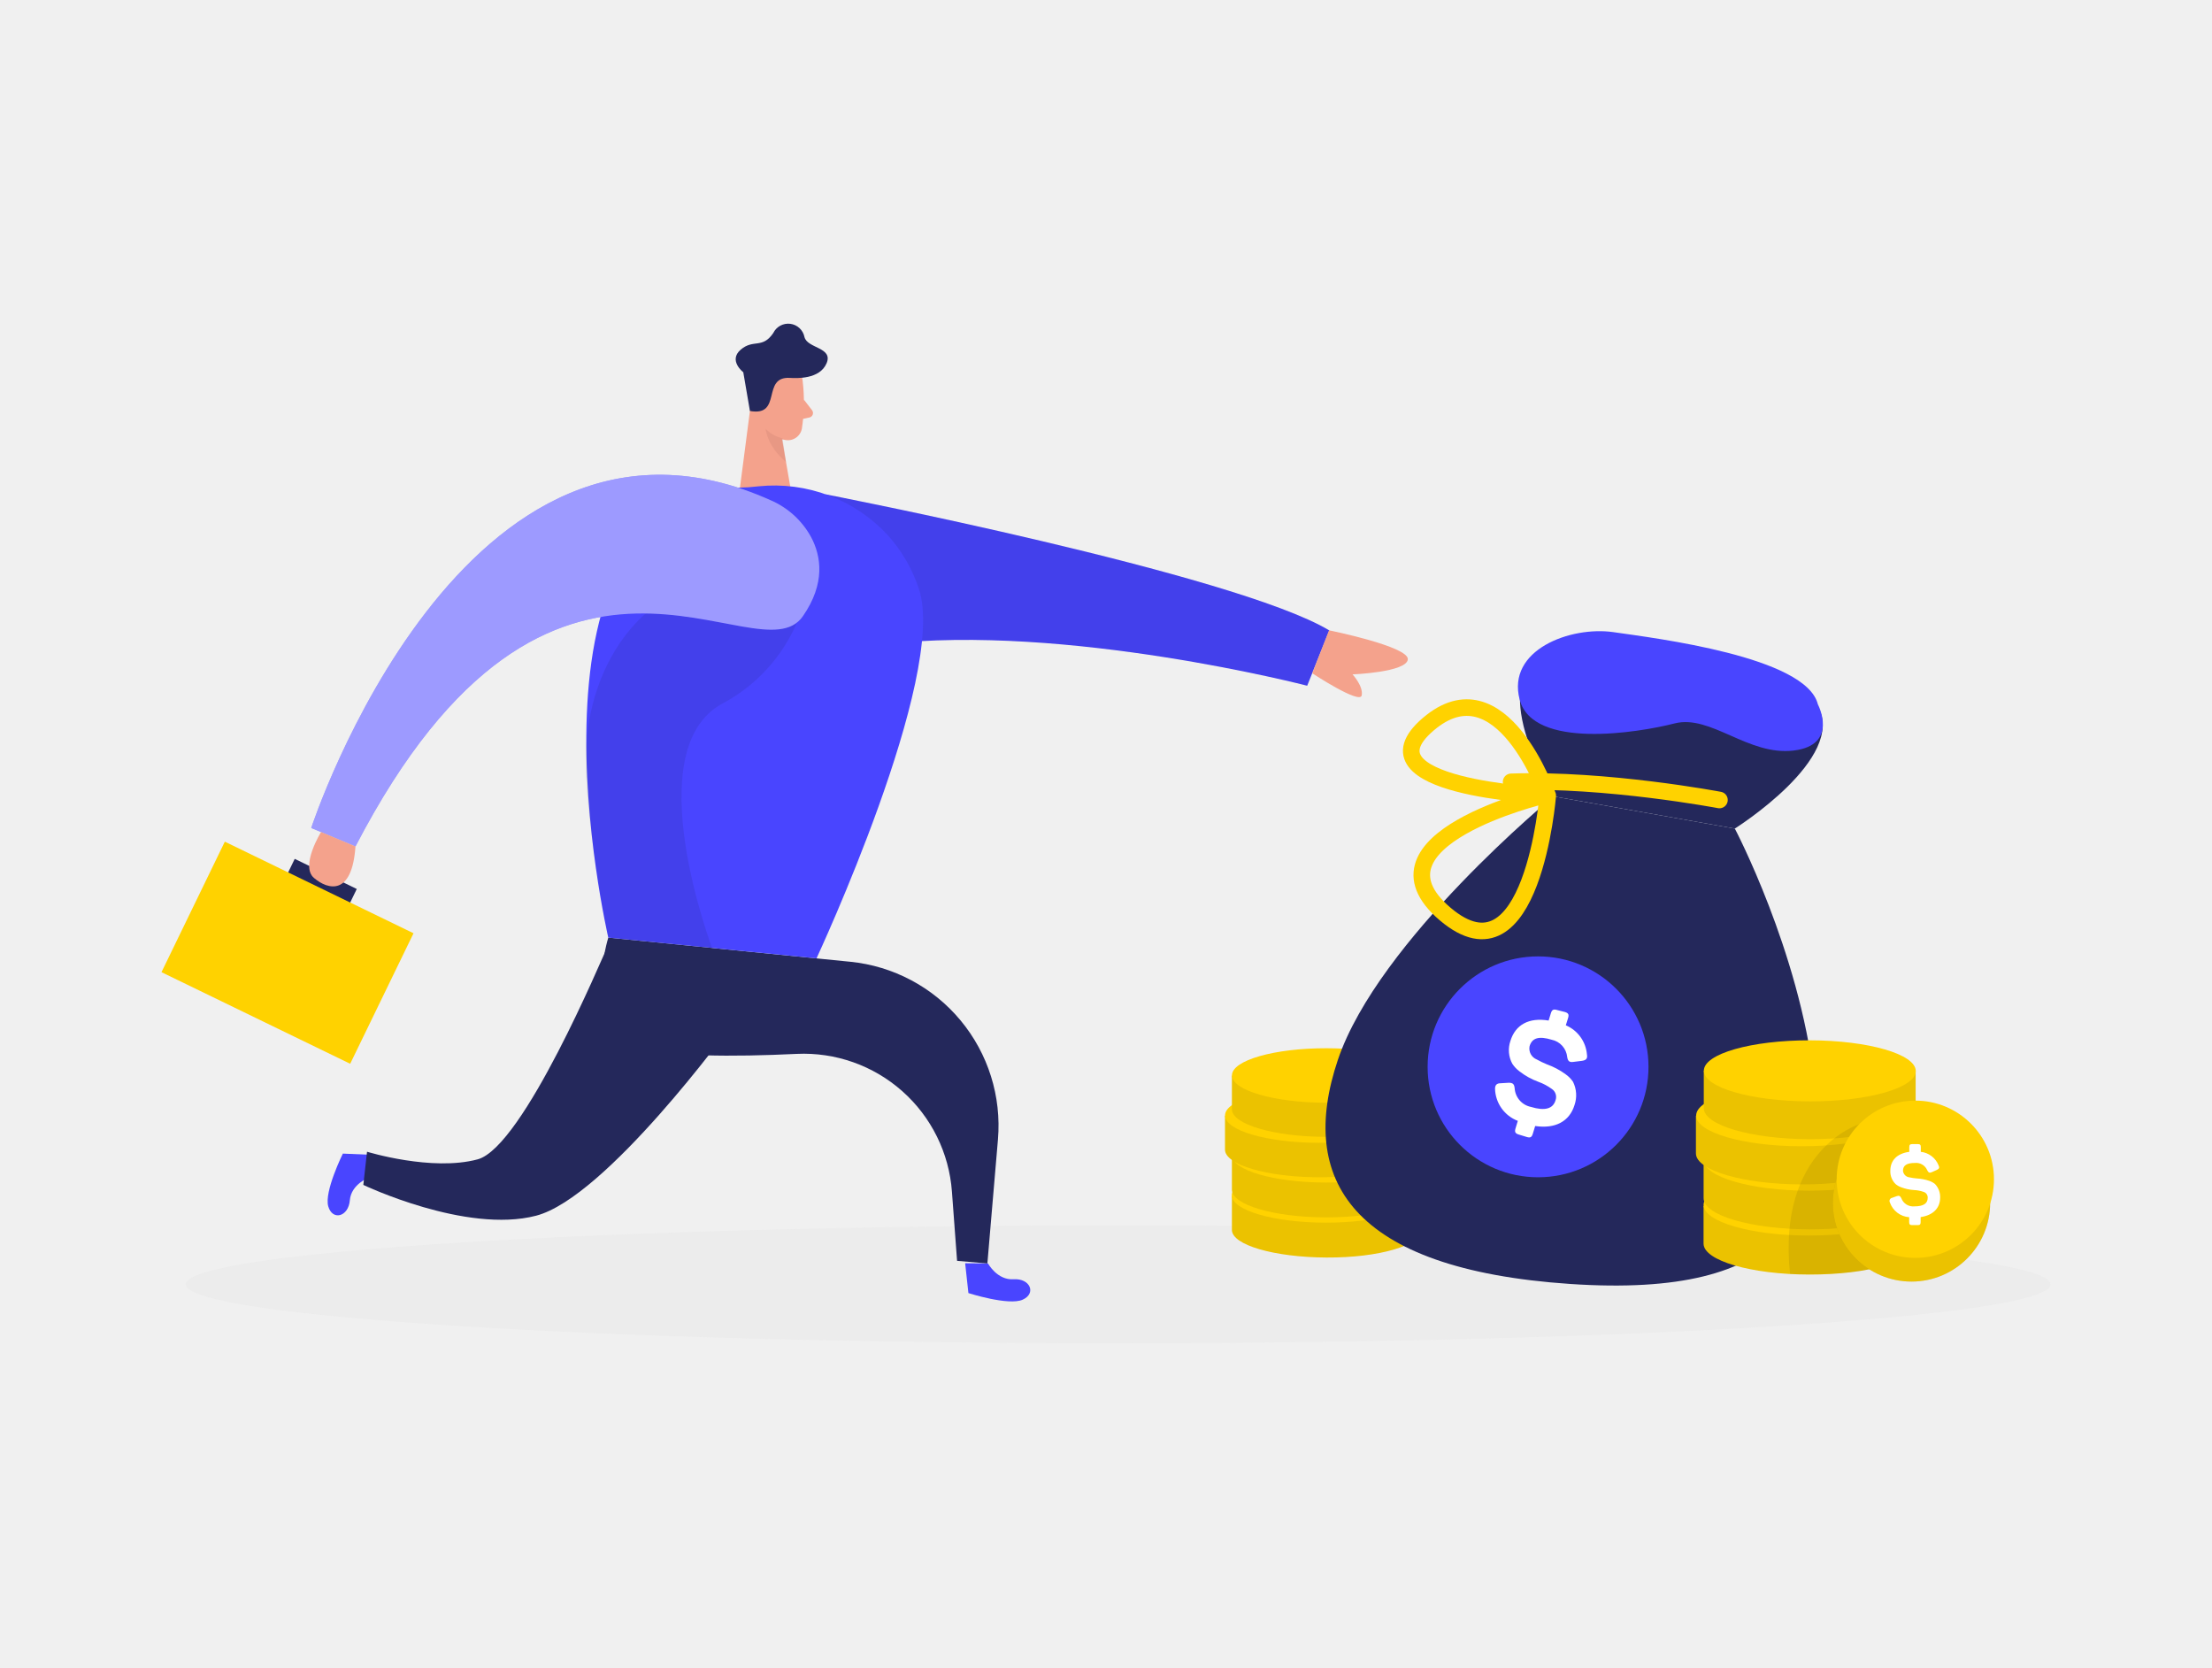
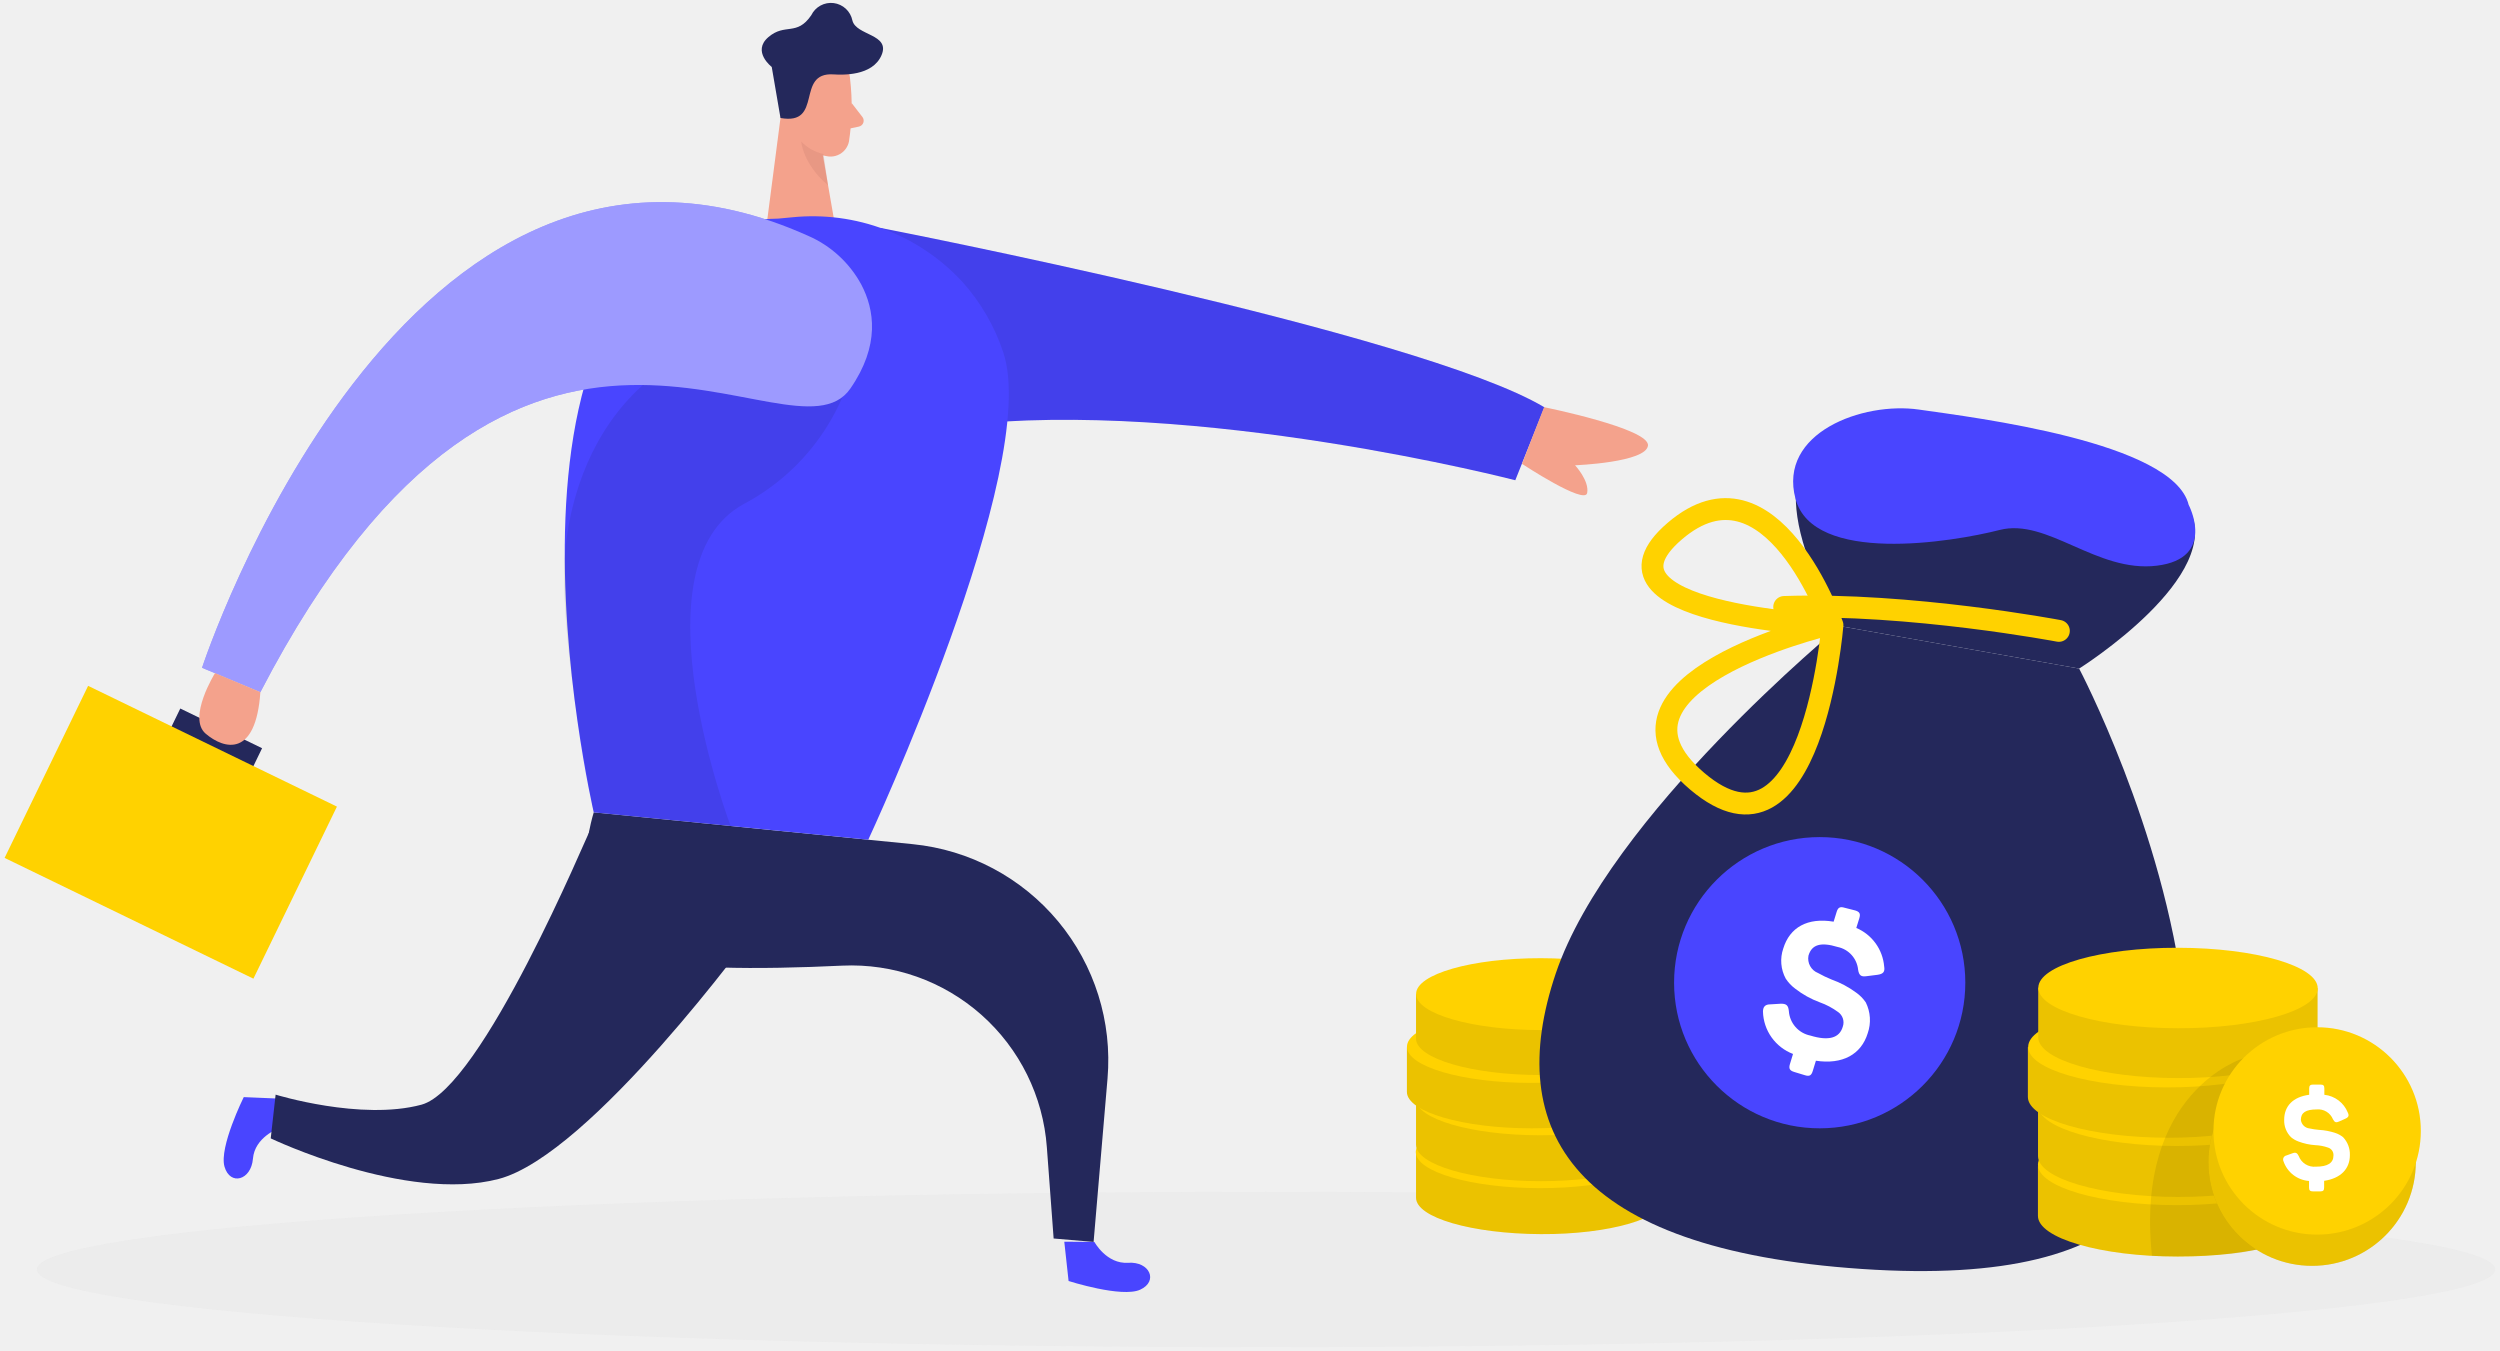
- <svg xmlns="http://www.w3.org/2000/svg" width="406" height="306" viewBox="0 0 406 306" fill="none">
-   <path opacity="0.45" d="M205.233 246.522C299.734 246.522 376.342 241.682 376.342 235.712C376.342 229.742 299.734 224.903 205.233 224.903C110.732 224.903 34.124 229.742 34.124 235.712C34.124 241.682 110.732 246.522 205.233 246.522Z" fill="#E6E6E6" />
-   <path d="M65.483 163.151L54.096 157.625L52.572 160.766L63.958 166.293L65.483 163.151Z" fill="#24285B" />
-   <path d="M75.9 171.28L41.265 154.469L29.64 178.421L64.275 195.231L75.9 171.28Z" fill="#FFD200" />
-   <path d="M151.519 90.72C151.519 90.72 226.629 105.295 243.986 115.699L239.926 125.849C239.926 125.849 195.621 114.359 162.319 118.236L151.519 90.72Z" fill="#4945FF" />
-   <path opacity="0.08" d="M151.519 90.72C151.519 90.72 226.629 105.295 243.986 115.699L239.926 125.849C239.926 125.849 195.621 114.359 162.319 118.236L151.519 90.72Z" fill="black" />
-   <path d="M240.859 123.565C240.859 123.565 249.609 129.33 249.934 127.625C250.258 125.92 248.249 123.768 248.249 123.768C248.249 123.768 258.155 123.382 258.399 121.017C258.642 118.652 243.935 115.678 243.935 115.678L240.859 123.565Z" fill="#F4A28C" />
-   <path d="M181.34 231.876C181.34 231.876 183.025 234.982 186.039 234.779C189.054 234.576 190.272 237.357 187.714 238.524C185.156 239.691 177.747 237.316 177.747 237.316L177.148 231.845L181.34 231.876Z" fill="#4945FF" />
-   <path d="M67.772 216.082C67.772 216.082 64.453 217.29 64.209 220.295C63.965 223.299 61.032 224.101 60.25 221.401C59.469 218.701 62.93 211.718 62.93 211.718L68.431 211.951L67.772 216.082Z" fill="#4945FF" />
-   <path d="M147.337 70.044C147.673 72.924 147.618 75.837 147.175 78.702C147.105 79.043 146.968 79.366 146.772 79.653C146.576 79.941 146.324 80.186 146.033 80.375C145.741 80.564 145.414 80.693 145.072 80.754C144.729 80.815 144.378 80.808 144.039 80.732C142.94 80.55 141.916 80.055 141.092 79.306C140.267 78.557 139.676 77.586 139.39 76.51L137.705 72.003C137.458 71.063 137.51 70.069 137.854 69.159C138.197 68.25 138.816 67.47 139.623 66.928C142.486 64.695 147.175 66.877 147.337 70.044Z" fill="#F4A28C" />
-   <path d="M137.989 72.774L135.787 89.715L145.216 90.253L143.034 77.707L137.989 72.774Z" fill="#F4A28C" />
-   <path d="M141.927 74.662C141.927 74.662 141.826 72.632 140.324 72.856C138.822 73.079 138.943 75.901 141.004 76.165L141.927 74.662Z" fill="#F4A28C" />
-   <path d="M147.54 73.333L149.053 75.292C149.138 75.404 149.193 75.536 149.214 75.675C149.235 75.815 149.22 75.957 149.172 76.089C149.123 76.222 149.042 76.34 148.936 76.432C148.83 76.525 148.703 76.59 148.566 76.621L146.536 77.047L147.54 73.333Z" fill="#F4A28C" />
-   <path opacity="0.31" d="M143.622 80.438C142.443 80.175 141.366 79.572 140.527 78.702C140.527 78.702 140.75 81.828 144.262 84.792L143.622 80.438Z" fill="#CE8172" />
-   <path d="M111.65 172.082C111.65 172.082 106.575 187.987 117.304 192.088C122.297 193.986 134.559 193.976 146.241 193.417C153.347 193.089 160.301 195.548 165.62 200.271C170.94 204.993 174.206 211.606 174.722 218.701L175.666 231.399L181.228 231.876L183.167 209.14C183.841 201.228 181.373 193.369 176.298 187.262C171.223 181.156 163.948 177.292 156.046 176.507L111.65 172.082Z" fill="#24285B" />
-   <path d="M137.644 75.424L136.426 68.319C136.426 68.319 133.625 66.167 135.959 64.167C138.294 62.168 139.908 64.086 141.927 61.122C142.205 60.549 142.656 60.077 143.215 59.773C143.775 59.469 144.416 59.349 145.048 59.428C145.68 59.508 146.272 59.783 146.739 60.217C147.206 60.65 147.525 61.219 147.652 61.843C148.16 63.974 152.971 63.711 151.712 66.674C150.453 69.638 146.201 69.425 144.993 69.354C139.694 69.039 143.663 76.51 137.644 75.424Z" fill="#24285B" />
-   <path d="M137.33 89.43L139.258 89.248C143.642 88.803 148.069 89.386 152.188 90.951C156.307 92.516 160.005 95.018 162.989 98.261C165.535 101.108 167.466 104.449 168.663 108.076C173.981 124.113 149.865 175.888 149.865 175.888L111.65 172.082C111.65 172.082 92.578 90.303 137.33 89.43Z" fill="#4945FF" />
-   <path opacity="0.08" d="M148.637 104.787C148.21 109.87 146.513 114.765 143.702 119.021C140.891 123.277 137.056 126.759 132.549 129.147C116.847 137.673 130.793 174.234 130.793 174.234L111.65 172.082C111.65 172.082 106.951 149.001 107.59 136.993C108.229 124.986 115.568 101.56 148.637 104.787Z" fill="black" />
-   <path d="M141.471 91.816C144.627 93.182 147.235 95.565 148.88 98.586C150.728 102.077 151.529 107.081 147.368 113.09C139.055 125.108 101.388 85.685 65.244 155.345L57.124 151.955C57.124 151.955 85.088 66.522 141.471 91.816Z" fill="#4945FF" />
-   <path opacity="0.46" d="M141.471 91.816C144.627 93.182 147.235 95.565 148.88 98.586C150.728 102.077 151.529 107.081 147.368 113.09C139.055 125.108 101.388 85.685 65.244 155.345L57.124 151.955C57.124 151.955 85.088 66.522 141.471 91.816Z" fill="white" />
-   <path d="M58.931 152.695C58.931 152.695 55.054 158.938 57.632 161.13C60.21 163.323 64.615 164.49 65.244 155.345L58.931 152.695Z" fill="#F4A28C" />
-   <path d="M111.295 174.203C110.676 175.381 96.07 210.51 87.666 212.773C79.261 215.037 67.366 211.373 67.366 211.373L66.686 217.463C66.686 217.463 85.534 226.466 98.394 223.116C111.254 219.767 133.98 188.525 133.98 188.525L113.101 174.538" fill="#24285B" />
-   <path d="M260.855 212.185V218.346C260.855 221.137 253.07 223.421 243.478 223.421C233.886 223.421 226.112 221.127 226.112 218.346V212.185H260.855Z" fill="#FFD200" />
-   <path d="M260.855 219.604V225.765C260.855 228.557 253.07 230.84 243.478 230.79C233.886 230.739 226.101 228.496 226.112 225.715V219.564L260.855 219.604Z" fill="#FFD200" />
-   <path opacity="0.08" d="M260.855 219.604V225.765C260.855 228.557 253.07 230.84 243.478 230.79C233.886 230.739 226.101 228.496 226.112 225.715V219.564L260.855 219.604Z" fill="black" />
-   <path d="M260.508 219.417C260.513 216.654 252.809 214.4 243.302 214.383C233.795 214.367 226.084 216.594 226.079 219.357C226.074 222.121 233.778 224.375 243.285 224.391C252.792 224.408 260.503 222.181 260.508 219.417Z" fill="#FFD200" />
-   <path opacity="0.08" d="M260.855 212.185V218.346C260.855 221.137 253.07 223.421 243.478 223.421C233.886 223.421 226.112 221.127 226.112 218.346V212.185H260.855Z" fill="black" />
-   <path d="M259.586 204.826V210.987C259.586 213.778 251.801 216.062 242.209 216.062C232.618 216.062 224.833 213.768 224.843 210.987V204.765L259.586 204.826Z" fill="#FFD200" />
-   <path d="M260.855 197.406V203.567C260.855 206.348 253.06 208.642 243.468 208.642C233.876 208.642 226.101 206.348 226.112 203.567V197.406H260.855Z" fill="#FFD200" />
-   <path d="M260.528 212.056C260.533 209.292 252.83 207.039 243.323 207.022C233.815 207.005 226.104 209.232 226.099 211.996C226.095 214.76 233.798 217.013 243.305 217.03C252.812 217.047 260.523 214.82 260.528 212.056Z" fill="#FFD200" />
-   <path opacity="0.08" d="M259.586 204.826V210.987C259.586 213.778 251.801 216.062 242.209 216.062C232.618 216.062 224.833 213.768 224.843 210.987V204.765L259.586 204.826Z" fill="black" />
-   <path d="M259.278 204.766C259.282 202.002 251.579 199.748 242.072 199.732C232.565 199.715 224.854 201.942 224.849 204.706C224.844 207.469 232.547 209.723 242.054 209.74C251.562 209.756 259.273 207.529 259.278 204.766Z" fill="#FFD200" />
-   <path opacity="0.08" d="M260.855 197.406V203.567C260.855 206.348 253.06 208.642 243.468 208.642C233.876 208.642 226.101 206.348 226.112 203.567V197.406H260.855Z" fill="black" />
-   <path d="M260.874 197.415C260.878 194.651 253.103 192.397 243.506 192.38C233.909 192.364 226.125 194.59 226.12 197.354C226.115 200.118 233.891 202.372 243.488 202.388C253.085 202.405 260.869 200.178 260.874 197.415Z" fill="#FFD200" />
-   <path d="M318.416 152.066C318.416 152.066 330.19 174.396 332.981 198.147C335.772 221.898 328.464 238.361 288.189 235.641C247.914 232.921 238.17 216.437 245.559 194.513C252.948 172.589 285.144 146.159 285.144 146.159L318.416 152.066Z" fill="#24285B" />
-   <path d="M318.416 152.066C318.416 152.066 339.061 139.095 333.641 129.675C328.221 120.256 315.015 122.57 308.174 119.19C301.333 115.81 264.621 109.883 285.144 146.159L318.416 152.066Z" fill="#24285B" />
-   <path d="M315.594 146.819C315.594 146.819 294.827 142.88 277.359 143.489" stroke="#FFD200" stroke-width="3.045" stroke-linecap="round" stroke-linejoin="round" />
-   <path d="M284.078 146.017C284.078 146.017 275.552 121.413 262.124 132.933C248.695 144.454 283.246 146.017 283.246 146.017C283.246 146.017 249.243 154.137 265.24 167.738C281.236 181.339 284.078 146.017 284.078 146.017Z" stroke="#FFD200" stroke-width="3.045" stroke-linecap="round" stroke-linejoin="round" />
-   <path d="M282.302 216.062C293.497 216.062 302.572 206.987 302.572 195.792C302.572 184.598 293.497 175.523 282.302 175.523C271.107 175.523 262.032 184.598 262.032 195.792C262.032 206.987 271.107 216.062 282.302 216.062Z" fill="#4945FF" />
-   <path d="M287.245 185.734C287.874 185.927 288.006 186.201 287.813 186.83L287.397 188.17C288.469 188.624 289.397 189.362 290.08 190.305C290.763 191.247 291.176 192.359 291.275 193.519C291.406 194.28 291.153 194.585 290.32 194.696L288.788 194.889C288.067 194.991 287.773 194.767 287.651 193.996C287.578 193.231 287.261 192.51 286.748 191.938C286.235 191.366 285.551 190.974 284.799 190.819C282.464 190.108 281.196 190.464 280.739 192.027C280.645 192.521 280.726 193.033 280.969 193.474C281.211 193.915 281.6 194.258 282.068 194.442C282.675 194.782 283.302 195.084 283.946 195.346C285.17 195.78 286.322 196.392 287.367 197.163C287.896 197.534 288.353 197.998 288.717 198.533C289.045 199.193 289.238 199.911 289.285 200.647C289.332 201.382 289.232 202.12 288.991 202.816C288.077 205.8 285.459 207.211 281.774 206.653L281.338 208.074C281.145 208.703 280.891 208.866 280.252 208.673L278.749 208.216C278.12 208.023 277.968 207.739 278.161 207.11L278.587 205.709C277.385 205.253 276.346 204.449 275.601 203.401C274.856 202.353 274.44 201.107 274.405 199.822C274.405 199.152 274.71 198.807 275.42 198.807L276.912 198.716C277.663 198.716 277.927 198.939 278.008 199.731C278.062 200.551 278.384 201.33 278.925 201.949C279.467 202.567 280.197 202.99 281.003 203.151C283.52 203.923 285.063 203.517 285.519 201.903C285.646 201.539 285.65 201.143 285.531 200.777C285.412 200.41 285.176 200.093 284.86 199.873C284.081 199.301 283.223 198.846 282.312 198.523C281.077 198.068 279.92 197.424 278.881 196.615C278.368 196.23 277.925 195.76 277.572 195.224C277.229 194.589 277.021 193.889 276.961 193.169C276.902 192.449 276.992 191.725 277.227 191.042C278.13 188.089 280.597 186.688 284.241 187.297L284.657 185.947C284.85 185.318 285.134 185.165 285.763 185.358L287.245 185.734Z" fill="white" />
-   <path d="M333.661 129.269C333.661 129.269 337.589 136.73 329.225 137.745C320.862 138.76 314 131.066 307.352 132.771C300.704 134.476 281.378 137.613 278.932 128.427C276.486 119.241 288.29 114.887 296.116 116.013C303.942 117.14 331.519 120.52 333.661 129.269Z" fill="#4945FF" />
-   <path d="M351.586 213.098V219.99C351.586 223.116 342.867 225.633 332.128 225.613C321.39 225.593 312.691 223.045 312.691 219.919V213.027L351.586 213.098Z" fill="#FFD200" />
-   <path d="M351.566 221.401V228.293C351.566 231.419 342.857 233.936 332.118 233.916C321.379 233.896 312.671 231.358 312.681 228.232V221.34L351.566 221.401Z" fill="#FFD200" />
-   <path opacity="0.08" d="M351.566 221.401V228.293C351.566 231.419 342.857 233.936 332.118 233.916C321.379 233.896 312.671 231.358 312.681 228.232V221.34L351.566 221.401Z" fill="black" />
-   <path d="M351.211 221.19C351.216 218.096 342.595 215.572 331.956 215.554C321.316 215.535 312.687 218.029 312.681 221.123C312.676 224.217 321.297 226.741 331.936 226.759C342.576 226.778 351.205 224.285 351.211 221.19Z" fill="#FFD200" />
-   <path opacity="0.08" d="M351.586 213.098V219.99C351.586 223.116 342.867 225.633 332.128 225.613C321.39 225.593 312.691 223.045 312.691 219.919V213.027L351.586 213.098Z" fill="black" />
-   <path d="M350.175 204.856V211.748C350.175 214.874 341.456 217.392 330.717 217.371C319.979 217.351 311.28 214.803 311.28 211.687V204.765L350.175 204.856Z" fill="#FFD200" />
-   <path d="M351.606 196.554V203.446C351.606 206.572 342.897 209.089 332.159 209.069C321.42 209.048 312.711 206.501 312.722 203.374V196.483L351.606 196.554Z" fill="#FFD200" />
-   <path d="M351.231 212.954C351.236 209.86 342.616 207.337 331.976 207.318C321.337 207.299 312.707 209.793 312.702 212.887C312.696 215.982 321.317 218.505 331.957 218.524C342.596 218.542 351.226 216.049 351.231 212.954Z" fill="#FFD200" />
-   <path opacity="0.08" d="M350.175 204.856V211.748C350.175 214.874 341.456 217.392 330.717 217.371C319.979 217.351 311.28 214.803 311.28 211.687V204.765L350.175 204.856Z" fill="black" />
-   <path d="M349.848 204.8C349.854 201.706 341.233 199.182 330.593 199.163C319.954 199.145 311.324 201.638 311.319 204.733C311.313 207.827 319.934 210.351 330.574 210.369C341.213 210.388 349.843 207.894 349.848 204.8Z" fill="#FFD200" />
-   <path opacity="0.08" d="M351.606 196.554V203.446C351.606 206.572 342.897 209.089 332.159 209.069C321.42 209.048 312.711 206.501 312.722 203.374V196.483L351.606 196.554Z" fill="black" />
-   <path opacity="0.08" d="M350.845 235.205C358.816 235.205 365.278 228.743 365.278 220.772C365.278 212.8 358.816 206.338 350.845 206.338C342.874 206.338 336.412 212.8 336.412 220.772C336.412 228.743 342.874 235.205 350.845 235.205Z" fill="black" />
-   <path opacity="0.08" d="M341.243 206.328C341.243 206.328 326.13 210.936 328.556 233.824C328.556 233.824 338.411 234.149 343.08 232.952C347.262 231.876 341.243 206.328 341.243 206.328Z" fill="black" />
-   <path d="M351.627 196.564C351.633 193.47 342.93 190.946 332.19 190.928C321.449 190.909 312.738 193.402 312.733 196.496C312.727 199.591 321.43 202.114 332.17 202.133C342.911 202.152 351.622 199.659 351.627 196.564Z" fill="#FFD200" />
-   <path d="M350.845 235.205C358.816 235.205 365.278 228.743 365.278 220.772C365.278 212.8 358.816 206.338 350.845 206.338C342.874 206.338 336.412 212.8 336.412 220.772C336.412 228.743 342.874 235.205 350.845 235.205Z" fill="#FFD200" />
-   <path opacity="0.08" d="M350.845 235.205C358.816 235.205 365.278 228.743 365.278 220.772C365.278 212.8 358.816 206.338 350.845 206.338C342.874 206.338 336.412 212.8 336.412 220.772C336.412 228.743 342.874 235.205 350.845 235.205Z" fill="black" />
+ <svg xmlns="http://www.w3.org/2000/svg" width="348" height="188" viewBox="0 0 348 188" fill="none">
+   <path opacity="0.45" d="M176.233 187.522C270.734 187.522 347.342 182.682 347.342 176.712C347.342 170.742 270.734 165.903 176.233 165.903C81.732 165.903 5.124 170.742 5.124 176.712C5.124 182.682 81.732 187.522 176.233 187.522Z" fill="#E6E6E6" />
+   <path d="M36.483 104.151L25.096 98.625L23.571 101.766L34.958 107.293L36.483 104.151Z" fill="#24285B" />
+   <path d="M46.9 112.28L12.265 95.469L0.64 119.421L35.275 136.231L46.9 112.28Z" fill="#FFD200" />
+   <path d="M122.519 31.72C122.519 31.72 197.629 46.295 214.986 56.699L210.926 66.849C210.926 66.849 166.621 55.359 133.319 59.236L122.519 31.72Z" fill="#4945FF" />
+   <path opacity="0.08" d="M122.519 31.72C122.519 31.72 197.629 46.295 214.986 56.699L210.926 66.849C210.926 66.849 166.621 55.359 133.319 59.236L122.519 31.72Z" fill="black" />
+   <path d="M211.859 64.565C211.859 64.565 220.609 70.33 220.934 68.625C221.258 66.92 219.249 64.768 219.249 64.768C219.249 64.768 229.155 64.382 229.399 62.017C229.642 59.652 214.935 56.678 214.935 56.678L211.859 64.565Z" fill="#F4A28C" />
+   <path d="M152.34 172.876C152.34 172.876 154.025 175.982 157.039 175.779C160.054 175.576 161.272 178.357 158.714 179.524C156.156 180.691 148.747 178.316 148.747 178.316L148.148 172.845L152.34 172.876Z" fill="#4945FF" />
+   <path d="M38.772 157.082C38.772 157.082 35.453 158.29 35.209 161.295C34.965 164.299 32.032 165.101 31.251 162.401C30.469 159.701 33.93 152.718 33.93 152.718L39.431 152.951L38.772 157.082Z" fill="#4945FF" />
+   <path d="M118.337 11.044C118.673 13.924 118.618 16.836 118.175 19.702C118.105 20.043 117.968 20.366 117.772 20.653C117.576 20.94 117.324 21.186 117.033 21.375C116.741 21.564 116.414 21.692 116.072 21.754C115.729 21.815 115.378 21.808 115.039 21.732C113.94 21.55 112.916 21.055 112.092 20.306C111.267 19.557 110.676 18.586 110.39 17.509L108.705 13.003C108.458 12.062 108.51 11.069 108.854 10.159C109.197 9.249 109.816 8.47 110.623 7.928C113.486 5.695 118.175 7.877 118.337 11.044Z" fill="#F4A28C" />
+   <path d="M108.989 13.774L106.787 30.715L116.216 31.253L114.034 18.707L108.989 13.774Z" fill="#F4A28C" />
+   <path d="M112.927 15.662C112.927 15.662 112.826 13.632 111.324 13.855C109.822 14.079 109.943 16.901 112.004 17.164L112.927 15.662Z" fill="#F4A28C" />
+   <path d="M118.54 14.332L120.053 16.291C120.138 16.404 120.193 16.536 120.214 16.675C120.235 16.814 120.22 16.957 120.172 17.089C120.123 17.221 120.042 17.339 119.936 17.432C119.83 17.525 119.703 17.59 119.566 17.621L117.536 18.047L118.54 14.332Z" fill="#F4A28C" />
+   <path opacity="0.31" d="M114.622 21.438C113.443 21.175 112.366 20.572 111.527 19.702C111.527 19.702 111.75 22.828 115.262 25.792L114.622 21.438Z" fill="#CE8172" />
+   <path d="M82.65 113.082C82.65 113.082 77.575 128.987 88.304 133.088C93.297 134.986 105.559 134.976 117.241 134.417C124.347 134.089 131.301 136.548 136.62 141.271C141.94 145.993 145.206 152.606 145.722 159.701L146.666 172.399L152.228 172.876L154.167 150.14C154.841 142.228 152.373 134.369 147.298 128.262C142.223 122.156 134.948 118.292 127.046 117.507L82.65 113.082Z" fill="#24285B" />
+   <path d="M108.644 16.424L107.426 9.319C107.426 9.319 104.625 7.167 106.959 5.167C109.294 3.168 110.908 5.086 112.927 2.122C113.205 1.549 113.656 1.077 114.215 0.773C114.775 0.469 115.416 0.349 116.048 0.428C116.68 0.508 117.272 0.784 117.739 1.217C118.206 1.65 118.525 2.219 118.652 2.843C119.16 4.974 123.971 4.711 122.712 7.674C121.453 10.638 117.201 10.425 115.993 10.354C110.694 10.039 114.663 17.51 108.644 16.424Z" fill="#24285B" />
+   <path d="M108.33 30.43L110.258 30.248C114.642 29.803 119.069 30.386 123.188 31.951C127.307 33.515 131.005 36.018 133.989 39.261C136.535 42.108 138.466 45.449 139.663 49.076C144.981 65.113 120.865 116.888 120.865 116.888L82.65 113.082C82.65 113.082 63.579 31.303 108.33 30.43Z" fill="#4945FF" />
+   <path opacity="0.08" d="M119.637 45.787C119.21 50.87 117.513 55.765 114.702 60.021C111.891 64.277 108.056 67.759 103.549 70.147C87.847 78.673 101.793 115.234 101.793 115.234L82.65 113.082C82.65 113.082 77.951 90.001 78.59 77.993C79.229 65.986 86.568 42.56 119.637 45.787Z" fill="black" />
+   <path d="M112.471 32.816C115.627 34.182 118.235 36.565 119.88 39.586C121.728 43.077 122.529 48.081 118.368 54.09C110.055 66.108 72.388 26.685 36.244 96.345L28.124 92.955C28.124 92.955 56.087 7.522 112.471 32.816Z" fill="#4945FF" />
+   <path opacity="0.46" d="M112.471 32.816C115.627 34.182 118.235 36.565 119.88 39.586C121.728 43.077 122.529 48.081 118.368 54.09C110.055 66.108 72.388 26.685 36.244 96.345L28.124 92.955C28.124 92.955 56.087 7.522 112.471 32.816Z" fill="white" />
+   <path d="M29.931 93.695C29.931 93.695 26.054 99.938 28.632 102.13C31.21 104.323 35.615 105.49 36.244 96.345L29.931 93.695Z" fill="#F4A28C" />
+   <path d="M82.295 115.203C81.676 116.381 67.07 151.51 58.666 153.773C50.261 156.037 38.366 152.373 38.366 152.373L37.685 158.463C37.685 158.463 56.534 167.466 69.394 164.116C82.254 160.767 104.98 129.525 104.98 129.525L84.101 115.538" fill="#24285B" />
+   <path d="M231.855 153.185V159.346C231.855 162.137 224.07 164.421 214.478 164.421C204.886 164.421 197.112 162.127 197.112 159.346V153.185H231.855Z" fill="#FFD200" />
+   <path d="M231.855 160.604V166.765C231.855 169.557 224.07 171.84 214.478 171.79C204.886 171.739 197.101 169.496 197.112 166.715V160.564L231.855 160.604Z" fill="#FFD200" />
+   <path opacity="0.08" d="M231.855 160.604V166.765C231.855 169.557 224.07 171.84 214.478 171.79C204.886 171.739 197.101 169.496 197.112 166.715V160.564L231.855 160.604Z" fill="black" />
+   <path d="M231.508 160.417C231.513 157.654 223.809 155.4 214.302 155.383C204.795 155.367 197.084 157.594 197.079 160.357C197.074 163.121 204.778 165.375 214.285 165.391C223.792 165.408 231.503 163.181 231.508 160.417Z" fill="#FFD200" />
+   <path opacity="0.08" d="M231.855 153.185V159.346C231.855 162.137 224.07 164.421 214.478 164.421C204.886 164.421 197.112 162.127 197.112 159.346V153.185H231.855Z" fill="black" />
+   <path d="M230.586 145.826V151.987C230.586 154.778 222.801 157.062 213.209 157.062C203.618 157.062 195.833 154.768 195.843 151.987V145.765L230.586 145.826Z" fill="#FFD200" />
+   <path d="M231.855 138.406V144.567C231.855 147.348 224.06 149.642 214.468 149.642C204.876 149.642 197.101 147.348 197.112 144.567V138.406H231.855Z" fill="#FFD200" />
+   <path d="M231.528 153.056C231.533 150.292 223.83 148.039 214.323 148.022C204.815 148.005 197.104 150.232 197.099 152.996C197.095 155.76 204.798 158.013 214.305 158.03C223.812 158.047 231.523 155.82 231.528 153.056Z" fill="#FFD200" />
+   <path opacity="0.08" d="M230.586 145.826V151.987C230.586 154.778 222.801 157.062 213.209 157.062C203.618 157.062 195.833 154.768 195.843 151.987V145.765L230.586 145.826Z" fill="black" />
+   <path d="M230.278 145.766C230.282 143.002 222.579 140.748 213.072 140.732C203.565 140.715 195.854 142.942 195.849 145.706C195.844 148.469 203.547 150.723 213.054 150.74C222.562 150.756 230.273 148.529 230.278 145.766Z" fill="#FFD200" />
+   <path opacity="0.08" d="M231.855 138.406V144.567C231.855 147.348 224.06 149.642 214.468 149.642C204.876 149.642 197.101 147.348 197.112 144.567V138.406H231.855Z" fill="black" />
+   <path d="M231.874 138.415C231.878 135.651 224.103 133.397 214.506 133.38C204.909 133.364 197.125 135.59 197.12 138.354C197.115 141.118 204.891 143.372 214.488 143.388C224.085 143.405 231.869 141.178 231.874 138.415Z" fill="#FFD200" />
+   <path d="M289.416 93.066C289.416 93.066 301.19 115.396 303.981 139.147C306.772 162.898 299.464 179.361 259.189 176.641C218.914 173.921 209.17 157.437 216.559 135.513C223.948 113.589 256.144 87.159 256.144 87.159L289.416 93.066Z" fill="#24285B" />
+   <path d="M289.416 93.066C289.416 93.066 310.061 80.095 304.641 70.675C299.221 61.256 286.015 63.57 279.174 60.19C272.333 56.81 235.621 50.883 256.144 87.159L289.416 93.066Z" fill="#24285B" />
+   <path d="M286.594 87.819C286.594 87.819 265.827 83.88 248.359 84.489" stroke="#FFD200" stroke-width="3.045" stroke-linecap="round" stroke-linejoin="round" />
+   <path d="M255.078 87.017C255.078 87.017 246.552 62.413 233.124 73.933C219.695 85.454 254.246 87.017 254.246 87.017C254.246 87.017 220.243 95.137 236.24 108.738C252.236 122.339 255.078 87.017 255.078 87.017Z" stroke="#FFD200" stroke-width="3.045" stroke-linecap="round" stroke-linejoin="round" />
+   <path d="M253.302 157.062C264.497 157.062 273.572 147.987 273.572 136.792C273.572 125.598 264.497 116.523 253.302 116.523C242.107 116.523 233.032 125.598 233.032 136.792C233.032 147.987 242.107 157.062 253.302 157.062Z" fill="#4945FF" />
+   <path d="M258.245 126.734C258.874 126.927 259.006 127.201 258.813 127.83L258.397 129.17C259.469 129.624 260.397 130.362 261.08 131.305C261.763 132.247 262.176 133.359 262.275 134.519C262.406 135.28 262.153 135.585 261.32 135.696L259.788 135.889C259.067 135.991 258.773 135.767 258.651 134.996C258.578 134.231 258.261 133.51 257.748 132.938C257.235 132.366 256.551 131.974 255.799 131.819C253.464 131.108 252.196 131.464 251.739 133.027C251.645 133.521 251.726 134.033 251.969 134.474C252.211 134.915 252.6 135.258 253.068 135.442C253.675 135.782 254.302 136.084 254.946 136.346C256.17 136.78 257.322 137.392 258.367 138.163C258.896 138.534 259.353 138.998 259.717 139.533C260.045 140.193 260.238 140.911 260.285 141.647C260.332 142.382 260.232 143.12 259.991 143.816C259.077 146.8 256.459 148.211 252.774 147.653L252.338 149.074C252.145 149.703 251.891 149.866 251.252 149.673L249.749 149.216C249.12 149.023 248.968 148.739 249.161 148.11L249.587 146.709C248.385 146.253 247.346 145.449 246.601 144.401C245.856 143.353 245.44 142.107 245.405 140.822C245.405 140.152 245.71 139.807 246.42 139.807L247.912 139.716C248.663 139.716 248.927 139.939 249.008 140.731C249.062 141.551 249.384 142.33 249.925 142.949C250.467 143.567 251.197 143.99 252.003 144.151C254.52 144.923 256.063 144.517 256.519 142.903C256.646 142.539 256.65 142.143 256.531 141.777C256.412 141.41 256.176 141.093 255.86 140.873C255.081 140.301 254.223 139.846 253.312 139.523C252.077 139.068 250.92 138.424 249.881 137.615C249.368 137.23 248.925 136.76 248.572 136.224C248.229 135.589 248.021 134.889 247.961 134.169C247.902 133.449 247.992 132.725 248.227 132.042C249.13 129.089 251.597 127.688 255.241 128.297L255.657 126.947C255.85 126.318 256.134 126.165 256.763 126.358L258.245 126.734Z" fill="white" />
+   <path d="M304.661 70.269C304.661 70.269 308.589 77.73 300.225 78.745C291.862 79.76 285 72.066 278.352 73.771C271.704 75.476 252.378 78.613 249.932 69.427C247.486 60.241 259.29 55.887 267.116 57.013C274.942 58.14 302.519 61.52 304.661 70.269Z" fill="#4945FF" />
+   <path d="M322.586 154.098V160.99C322.586 164.116 313.867 166.633 303.128 166.613C292.39 166.593 283.691 164.045 283.691 160.919V154.027L322.586 154.098Z" fill="#FFD200" />
+   <path d="M322.566 162.401V169.293C322.566 172.419 313.857 174.936 303.118 174.916C292.379 174.896 283.671 172.358 283.681 169.232V162.34L322.566 162.401Z" fill="#FFD200" />
+   <path opacity="0.08" d="M322.566 162.401V169.293C322.566 172.419 313.857 174.936 303.118 174.916C292.379 174.896 283.671 172.358 283.681 169.232V162.34L322.566 162.401Z" fill="black" />
+   <path d="M322.211 162.19C322.216 159.096 313.595 156.572 302.956 156.554C292.316 156.535 283.687 159.029 283.681 162.123C283.676 165.217 292.297 167.741 302.936 167.759C313.576 167.778 322.205 165.285 322.211 162.19Z" fill="#FFD200" />
+   <path opacity="0.08" d="M322.586 154.098V160.99C322.586 164.116 313.867 166.633 303.128 166.613C292.39 166.593 283.691 164.045 283.691 160.919V154.027L322.586 154.098Z" fill="black" />
+   <path d="M321.175 145.856V152.748C321.175 155.874 312.456 158.392 301.717 158.371C290.979 158.351 282.28 155.803 282.28 152.687V145.765L321.175 145.856Z" fill="#FFD200" />
+   <path d="M322.606 137.554V144.446C322.606 147.572 313.897 150.089 303.159 150.069C292.42 150.048 283.711 147.501 283.722 144.374V137.483L322.606 137.554Z" fill="#FFD200" />
+   <path d="M322.231 153.954C322.236 150.86 313.616 148.337 302.976 148.318C292.337 148.299 283.707 150.793 283.702 153.887C283.696 156.982 292.317 159.505 302.957 159.524C313.596 159.542 322.226 157.049 322.231 153.954Z" fill="#FFD200" />
+   <path opacity="0.08" d="M321.175 145.856V152.748C321.175 155.874 312.456 158.392 301.717 158.371C290.979 158.351 282.28 155.803 282.28 152.687V145.765L321.175 145.856Z" fill="black" />
+   <path d="M320.848 145.8C320.854 142.706 312.233 140.182 301.593 140.163C290.954 140.145 282.324 142.638 282.319 145.733C282.313 148.827 290.934 151.351 301.574 151.369C312.213 151.388 320.843 148.894 320.848 145.8Z" fill="#FFD200" />
+   <path opacity="0.08" d="M322.606 137.554V144.446C322.606 147.572 313.897 150.089 303.159 150.069C292.42 150.048 283.711 147.501 283.722 144.374V137.483L322.606 137.554Z" fill="black" />
+   <path opacity="0.08" d="M321.845 176.205C329.816 176.205 336.278 169.743 336.278 161.772C336.278 153.8 329.816 147.338 321.845 147.338C313.874 147.338 307.412 153.8 307.412 161.772C307.412 169.743 313.874 176.205 321.845 176.205Z" fill="black" />
+   <path opacity="0.08" d="M312.243 147.328C312.243 147.328 297.13 151.936 299.556 174.824C299.556 174.824 309.411 175.149 314.08 173.952C318.262 172.876 312.243 147.328 312.243 147.328Z" fill="black" />
+   <path d="M322.627 137.564C322.633 134.47 313.93 131.946 303.19 131.928C292.449 131.909 283.738 134.402 283.733 137.496C283.727 140.591 292.43 143.114 303.17 143.133C313.911 143.152 322.622 140.659 322.627 137.564Z" fill="#FFD200" />
+   <path d="M321.845 176.205C329.816 176.205 336.278 169.743 336.278 161.772C336.278 153.8 329.816 147.338 321.845 147.338C313.874 147.338 307.412 153.8 307.412 161.772C307.412 169.743 313.874 176.205 321.845 176.205Z" fill="#FFD200" />
+   <path opacity="0.08" d="M321.845 176.205C329.816 176.205 336.278 169.743 336.278 161.772C336.278 153.8 329.816 147.338 321.845 147.338C313.874 147.338 307.412 153.8 307.412 161.772C307.412 169.743 313.874 176.205 321.845 176.205Z" fill="black" />
  <g opacity="0.08">
-     <path opacity="0.08" d="M351.545 230.861C359.517 230.861 365.979 224.399 365.979 216.427C365.979 208.456 359.517 201.994 351.545 201.994C343.574 201.994 337.112 208.456 337.112 216.427C337.112 224.399 343.574 230.861 351.545 230.861Z" fill="black" />
+     <path opacity="0.08" d="M322.545 171.861C330.517 171.861 336.979 165.399 336.979 157.427C336.979 149.456 330.517 142.994 322.545 142.994C314.574 142.994 308.112 149.456 308.112 157.427C308.112 165.399 314.574 171.861 322.545 171.861Z" fill="black" />
  </g>
-   <path d="M351.545 230.861C359.517 230.861 365.979 224.399 365.979 216.427C365.979 208.456 359.517 201.994 351.545 201.994C343.574 201.994 337.112 208.456 337.112 216.427C337.112 224.399 343.574 230.861 351.545 230.861Z" fill="#FFD200" />
-   <path d="M352.012 209.972C352.418 209.972 352.55 210.114 352.55 210.52V211.393C353.266 211.47 353.947 211.74 354.521 212.175C355.095 212.609 355.54 213.191 355.808 213.859C356.021 214.286 355.94 214.519 355.453 214.732L354.59 215.118C354.174 215.311 353.981 215.23 353.748 214.803C353.568 214.362 353.251 213.99 352.843 213.743C352.436 213.496 351.959 213.387 351.484 213.433C349.972 213.433 349.282 213.88 349.282 214.885C349.316 215.194 349.455 215.482 349.677 215.701C349.899 215.919 350.19 216.054 350.5 216.082C350.921 216.175 351.349 216.239 351.779 216.275C352.584 216.317 353.38 216.471 354.144 216.732C354.512 216.861 354.856 217.053 355.159 217.3C355.473 217.631 355.719 218.022 355.881 218.449C356.043 218.876 356.118 219.331 356.103 219.787C356.103 221.726 354.803 223.035 352.52 223.37V224.294C352.52 224.7 352.388 224.842 351.982 224.842H350.967C350.561 224.842 350.419 224.7 350.419 224.294V223.39C349.624 223.334 348.863 223.045 348.232 222.559C347.6 222.074 347.125 221.413 346.866 220.66C346.827 220.58 346.807 220.493 346.807 220.404C346.807 220.316 346.828 220.228 346.867 220.149C346.906 220.069 346.963 220 347.033 219.946C347.103 219.892 347.185 219.855 347.272 219.838L348.145 219.523C348.592 219.361 348.784 219.523 348.977 219.909C349.156 220.387 349.488 220.792 349.921 221.062C350.354 221.332 350.865 221.451 351.373 221.401C353.007 221.401 353.819 220.893 353.819 219.838C353.834 219.596 353.767 219.356 353.629 219.157C353.491 218.958 353.289 218.812 353.058 218.742C352.492 218.544 351.9 218.431 351.302 218.407C350.488 218.354 349.688 218.18 348.927 217.889C348.557 217.752 348.214 217.553 347.912 217.3C347.595 216.985 347.347 216.608 347.183 216.192C347.018 215.776 346.942 215.331 346.957 214.885C346.957 212.976 348.165 211.697 350.439 211.393V210.52C350.439 210.114 350.581 209.972 350.987 209.972H352.012Z" fill="white" />
+   <path d="M322.545 171.861C330.517 171.861 336.979 165.399 336.979 157.427C336.979 149.456 330.517 142.994 322.545 142.994C314.574 142.994 308.112 149.456 308.112 157.427C308.112 165.399 314.574 171.861 322.545 171.861Z" fill="#FFD200" />
+   <path d="M323.012 150.972C323.418 150.972 323.55 151.114 323.55 151.52V152.393C324.266 152.47 324.947 152.74 325.521 153.175C326.095 153.609 326.54 154.191 326.808 154.859C327.021 155.286 326.94 155.519 326.453 155.732L325.59 156.118C325.174 156.311 324.981 156.23 324.748 155.803C324.568 155.362 324.251 154.99 323.843 154.743C323.436 154.496 322.959 154.387 322.484 154.433C320.972 154.433 320.282 154.88 320.282 155.885C320.316 156.194 320.455 156.482 320.677 156.701C320.899 156.919 321.19 157.054 321.5 157.082C321.921 157.175 322.349 157.239 322.779 157.275C323.584 157.317 324.38 157.471 325.144 157.732C325.512 157.861 325.856 158.053 326.159 158.3C326.473 158.631 326.719 159.022 326.881 159.449C327.043 159.876 327.118 160.331 327.103 160.787C327.103 162.726 325.803 164.035 323.52 164.37V165.294C323.52 165.7 323.388 165.842 322.982 165.842H321.967C321.561 165.842 321.419 165.7 321.419 165.294V164.39C320.624 164.334 319.863 164.045 319.232 163.559C318.6 163.074 318.125 162.413 317.866 161.66C317.827 161.58 317.807 161.493 317.807 161.404C317.807 161.316 317.828 161.228 317.867 161.149C317.906 161.069 317.963 161 318.033 160.946C318.103 160.892 318.185 160.855 318.272 160.838L319.145 160.523C319.592 160.361 319.784 160.523 319.977 160.909C320.156 161.387 320.488 161.792 320.921 162.062C321.354 162.332 321.865 162.451 322.373 162.401C324.007 162.401 324.819 161.893 324.819 160.838C324.834 160.596 324.767 160.356 324.629 160.157C324.491 159.958 324.289 159.812 324.058 159.742C323.492 159.544 322.9 159.431 322.302 159.407C321.488 159.354 320.688 159.18 319.927 158.889C319.557 158.752 319.214 158.553 318.912 158.3C318.595 157.985 318.347 157.608 318.183 157.192C318.018 156.776 317.942 156.331 317.957 155.885C317.957 153.976 319.165 152.697 321.439 152.393V151.52C321.439 151.114 321.581 150.972 321.987 150.972H323.012Z" fill="white" />
</svg>
